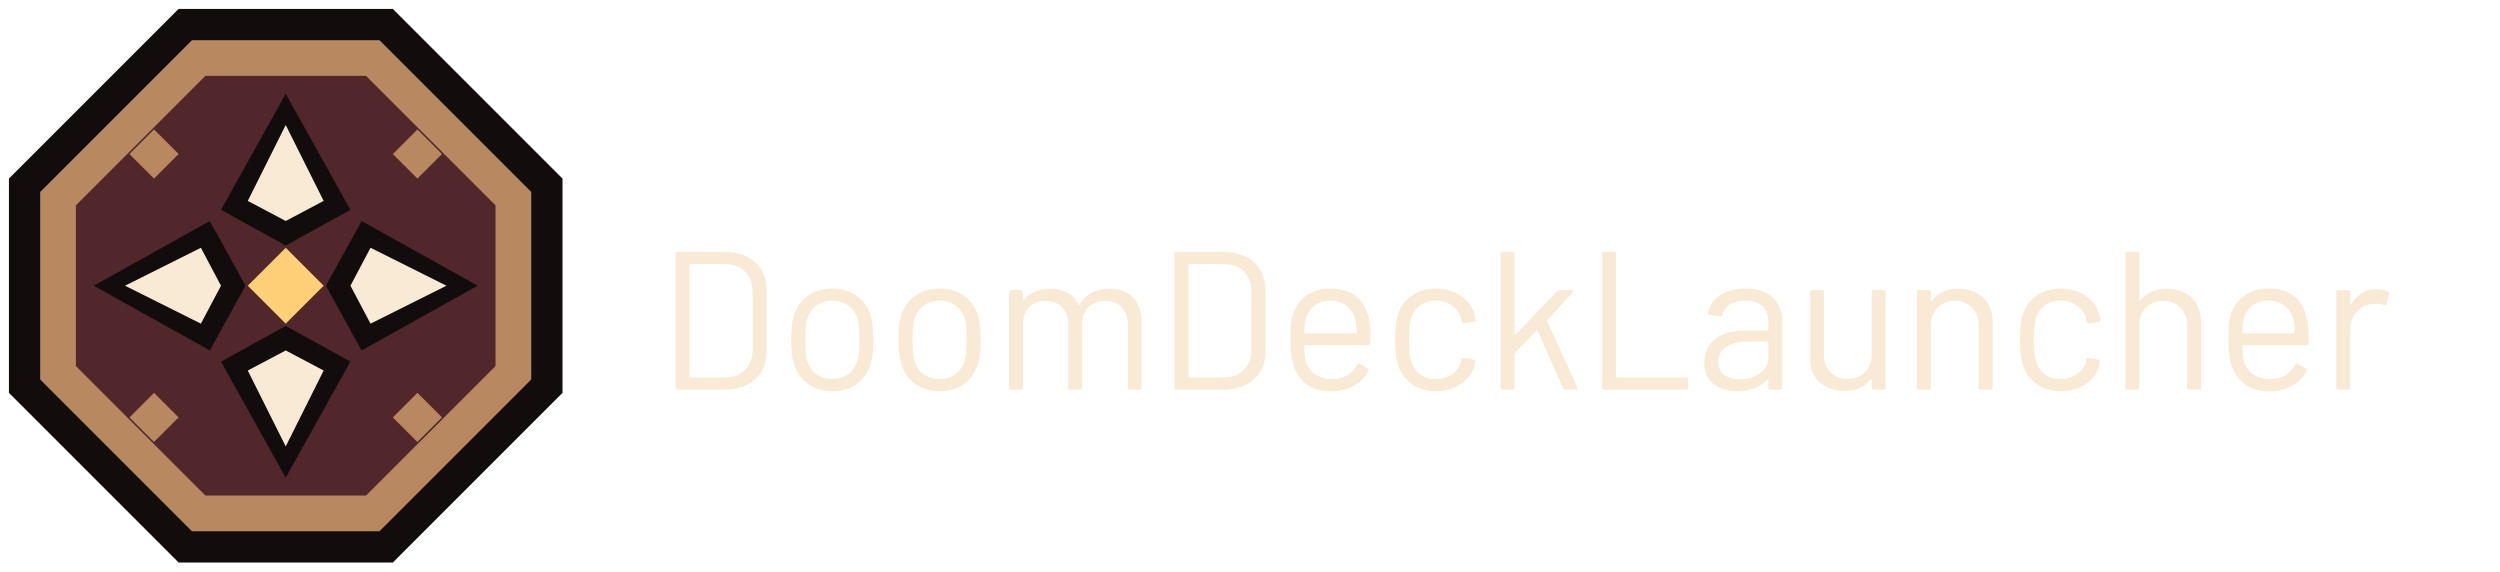
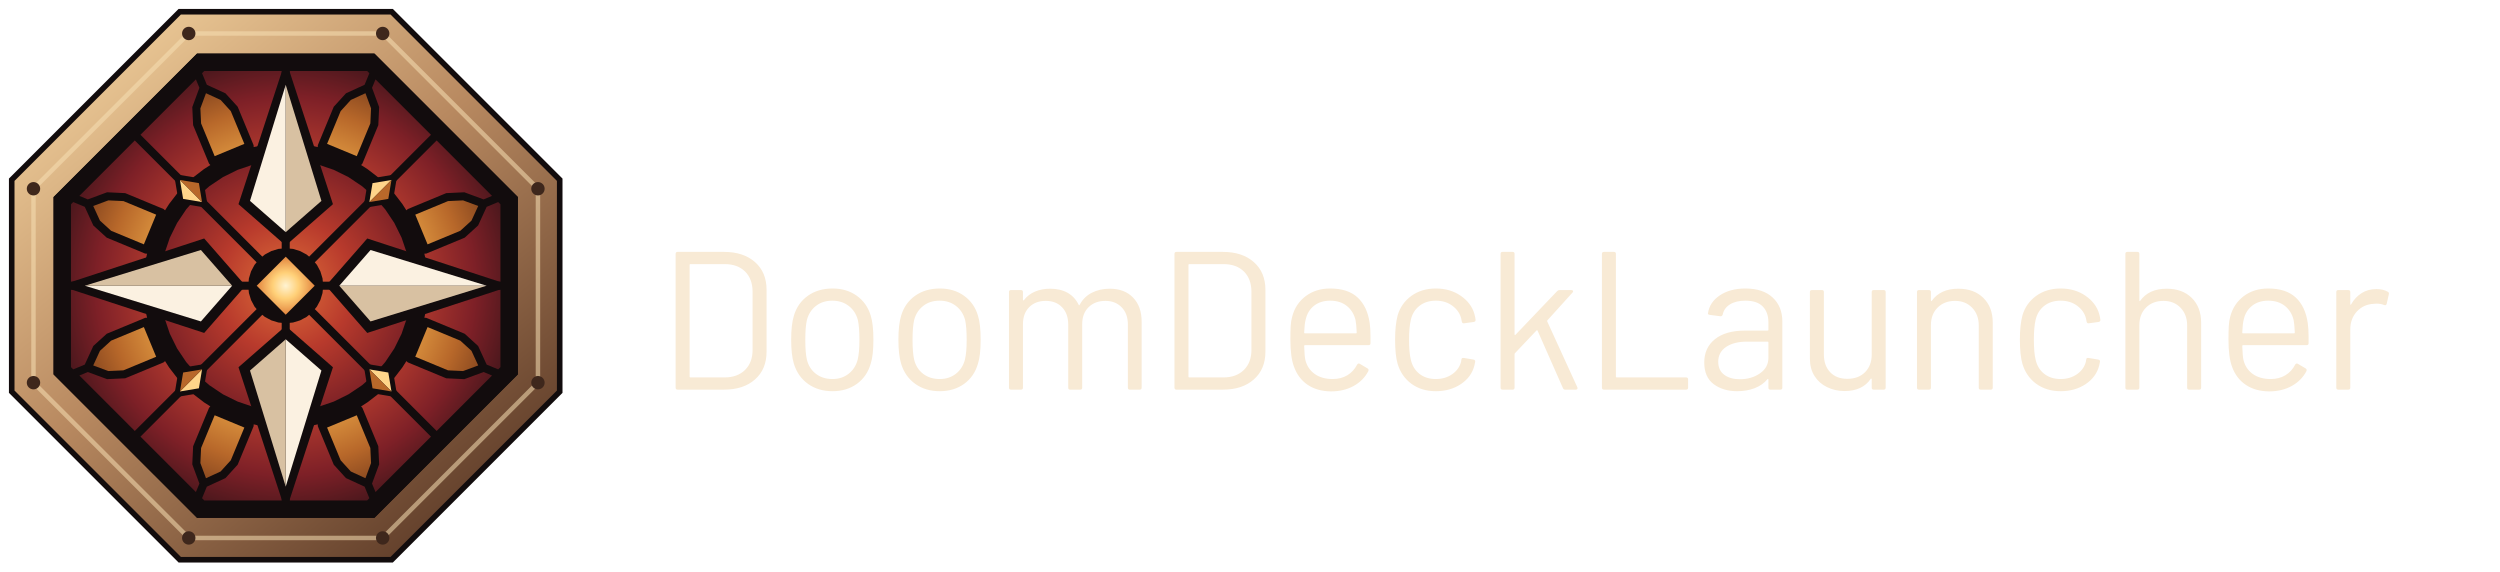
<svg xmlns="http://www.w3.org/2000/svg" width="700" height="160" viewBox="0 0 700 160">
+   <defs>
+     <linearGradient id="gl-metal" gradientUnits="userSpaceOnUse" x1="40" y1="20" x2="216" y2="236">
+       <stop offset="0" stop-color="#EDCB98" />
+       <stop offset="0.45" stop-color="#B88960" />
+       <stop offset="1" stop-color="#5C3A27" />
+     </linearGradient>
+     <radialGradient id="gl-warm" gradientUnits="userSpaceOnUse" cx="128" cy="128" r="60">
+       <stop offset="0" stop-color="#E0703A" />
+       <stop offset="0.5" stop-color="#B83A2C" />
+       <stop offset="1" stop-color="#7A2026" />
+     </radialGradient>
+     <radialGradient id="gl-ruby" gradientUnits="userSpaceOnUse" cx="128" cy="128" r="106">
+       <stop offset="0.55" stop-color="#B23A2E" />
+       <stop offset="0.8" stop-color="#7E2027" />
+       <stop offset="1" stop-color="#43161B" />
+     </radialGradient>
+     <radialGradient id="gl-amber" gradientUnits="userSpaceOnUse" cx="128" cy="128" r="100">
+       <stop offset="0.55" stop-color="#E7A246" />
+       <stop offset="0.8" stop-color="#B8682A" />
+       <stop offset="1" stop-color="#7A3E1C" />
+     </radialGradient>
+     <radialGradient id="gl-ember" gradientUnits="userSpaceOnUse" cx="128" cy="128" r="13">
+       <stop offset="0" stop-color="#FFF3D2" />
+       <stop offset="0.45" stop-color="#FFD078" />
+       <stop offset="1" stop-color="#E2853F" />
+     </radialGradient>
+   </defs>
  <g transform="translate(0 0) scale(0.625)">
-     <path fill="#120C0D" d="M80 4H176L252 80V176L176 252H80L4 176V80Z" />
-     <path fill="#B88960" d="M86 18H170L238 86V170L170 238H86L18 170V86Z" />
-     <path fill="#52272B" d="M92 34H164L222 92V164L164 222H92L34 164V92Z" />
-     <path fill="#120C0D" d="M128 42 157 94 128 110 99 94Z M214 128 162 157 146 128 162 99Z M128 214 99 162 128 146 157 162Z M42 128 94 99 110 128 94 157Z" />
-     <path fill="#F8EAD5" d="M128 56 145 90 128 99 111 90Z M200 128 166 145 157 128 166 111Z M128 200 111 166 128 157 145 166Z M56 128 90 111 99 128 90 145Z" />
-     <path fill="#FFD078" d="M128 111 145 128 128 145 111 128Z" />
-     <path fill="#B88960" d="M69 58 80 69 69 80 58 69Z M187 58 198 69 187 80 176 69Z M69 176 80 187 69 198 58 187Z M187 176 198 187 187 198 176 187Z" />
+     <path fill="#120C0D" d="M80 4 176 4 252 80 252 176 176 252 80 252 4 176 4 80Z" />
+     <path fill="url(#gl-metal)" fill-rule="evenodd" d="M81.04 6.5 174.96 6.5 249.5 81.04 249.5 174.96 174.96 249.5 81.04 249.5 6.5 174.96 6.5 81.04ZM88.28 24 167.72 24 232 88.28 232 167.72 167.72 232 88.28 232 24 167.72 24 88.28Z" />
+     <path fill="#F6DDB2" fill-rule="evenodd" fill-opacity="0.55" d="M84.14 14 171.86 14 242 84.14 242 171.86 171.86 242 84.14 242 14 171.86 14 84.14ZM84.97 16 171.03 16 240 84.97 240 171.03 171.03 240 84.97 240 16 171.03 16 84.97Z" />
+     <path fill="#3E271C" d="M81.56 15a3 3 0 1 0 6 0a3 3 0 1 0 -6 0ZM168.44 15a3 3 0 1 0 6 0a3 3 0 1 0 -6 0ZM238 84.56a3 3 0 1 0 6 0a3 3 0 1 0 -6 0ZM238 171.44a3 3 0 1 0 6 0a3 3 0 1 0 -6 0ZM168.44 241a3 3 0 1 0 6 0a3 3 0 1 0 -6 0ZM81.56 241a3 3 0 1 0 6 0a3 3 0 1 0 -6 0ZM12 171.44a3 3 0 1 0 6 0a3 3 0 1 0 -6 0ZM12 84.56a3 3 0 1 0 6 0a3 3 0 1 0 -6 0Z" />
+     <path fill="#120C0D" d="M88.28 24 167.72 24 232 88.28 232 167.72 167.72 232 88.28 232 24 167.72 24 88.28Z" />
+     <path fill="url(#gl-warm)" d="M129.8 111.37 131.28 111.51 134.43 112.47 137.34 114.02 138.49 114.97 166.38 87.07 162.21 83.42 156.1 79.33 149.51 76.08 142.54 73.72 135.34 72.28 129.8 71.92ZM141.03 117.51 141.98 118.66 143.53 121.57 144.49 124.72 144.63 126.2 184.08 126.2 183.72 120.66 182.28 113.46 179.92 106.49 176.67 99.9 172.58 93.79 168.93 89.62ZM144.63 129.8 144.49 131.28 143.53 134.43 141.98 137.34 141.03 138.49 168.93 166.38 172.58 162.21 176.67 156.1 179.92 149.51 182.28 142.54 183.72 135.34 184.08 129.8ZM138.49 141.03 137.34 141.98 134.43 143.53 131.28 144.49 129.8 144.63 129.8 184.08 135.34 183.72 142.54 182.28 149.51 179.92 156.1 176.67 162.21 172.58 166.38 168.93ZM126.2 144.63 124.72 144.49 121.57 143.53 118.66 141.98 117.51 141.03 89.62 168.93 93.79 172.58 99.9 176.67 106.49 179.92 113.46 182.28 120.66 183.72 126.2 184.08ZM114.97 138.49 114.02 137.34 112.47 134.43 111.51 131.28 111.37 129.8 71.92 129.8 72.28 135.34 73.72 142.54 76.08 149.51 79.33 156.1 83.42 162.21 87.07 166.38ZM111.37 126.2 111.51 124.72 112.47 121.57 114.02 118.66 114.97 117.51 87.07 89.62 83.42 93.79 79.33 99.9 76.08 106.49 73.72 113.46 72.28 120.66 71.92 126.2ZM117.51 114.97 118.66 114.02 121.57 112.47 124.72 111.51 126.2 111.37 126.2 71.92 120.66 72.28 113.46 73.72 106.49 76.08 99.9 79.33 93.79 83.42 89.62 87.07Z" />
+     <path fill="url(#gl-ruby)" d="M164.48 31.8 129.8 31.8 129.8 64.28 133.56 64.44 139.08 65.17 142.35 65.89 142.39 65.03 149.52 47.82 154.99 41.81 163.34 37.97 165.48 32.8ZM193.07 60.38 168.24 35.56 166.67 39.34 169.86 47.97 169.48 56.08 162.35 73.29 161.77 73.94 164.6 75.74 169.01 79.13 171.79 81.67ZM195.62 62.93 174.33 84.21 176.87 86.99 180.26 91.4 182.06 94.23 182.71 93.65 199.92 86.52 208.03 86.14 216.66 89.33 220.44 87.76ZM224.2 126.2 224.2 91.52 223.2 90.52 218.03 92.66 214.19 101.01 208.18 106.48 190.97 113.61 190.11 113.65 190.83 116.92 191.56 122.44 191.72 126.2ZM224.2 164.48 224.2 129.8 191.72 129.8 191.56 133.56 190.83 139.08 190.11 142.35 190.97 142.39 208.18 149.52 214.19 154.99 218.03 163.34 223.2 165.48ZM195.62 193.07 220.44 168.24 216.66 166.67 208.03 169.86 199.92 169.48 182.71 162.35 182.06 161.77 180.26 164.6 176.87 169.01 174.33 171.79ZM193.07 195.62 171.79 174.33 169.01 176.87 164.6 180.26 161.77 182.06 162.35 182.71 169.48 199.92 169.86 208.03 166.67 216.66 168.24 220.44ZM129.8 224.2 164.48 224.2 165.48 223.2 163.34 218.03 154.99 214.19 149.52 208.18 142.39 190.97 142.35 190.11 139.08 190.83 133.56 191.56 129.8 191.72ZM91.52 224.2 126.2 224.2 126.2 191.72 122.44 191.56 116.92 190.83 113.65 190.11 113.61 190.97 106.48 208.18 101.01 214.19 92.66 218.03 90.52 223.2ZM62.93 195.62 87.76 220.44 89.33 216.66 86.14 208.03 86.52 199.92 93.65 182.71 94.23 182.06 91.4 180.26 86.99 176.87 84.21 174.33ZM60.38 193.07 81.67 171.79 79.13 169.01 75.74 164.6 73.94 161.77 73.29 162.35 56.08 169.48 47.97 169.86 39.34 166.67 35.56 168.24ZM31.8 129.8 31.8 164.48 32.8 165.48 37.97 163.34 41.81 154.99 47.82 149.52 65.03 142.39 65.89 142.35 65.17 139.08 64.44 133.56 64.28 129.8ZM31.8 91.52 31.8 126.2 64.28 126.2 64.44 122.44 65.17 116.92 65.89 113.65 65.03 113.61 47.82 106.48 41.81 101.01 37.97 92.66 32.8 90.52ZM60.38 62.93 35.56 87.76 39.34 89.33 47.97 86.14 56.08 86.52 73.29 93.65 73.94 94.23 75.74 91.4 79.13 86.99 81.67 84.21ZM62.93 60.38 84.21 81.67 86.99 79.13 91.4 75.74 94.23 73.94 93.65 73.29 86.52 56.08 86.14 47.97 89.33 39.34 87.76 35.56ZM126.2 31.8 91.52 31.8 90.52 32.8 92.66 37.97 101.01 41.81 106.48 47.82 113.61 65.03 113.65 65.89 116.92 65.17 122.44 64.44 126.2 64.28Z" />
+     <path fill="url(#gl-amber)" d="M146.53 64.45 159.83 69.96 165.91 55.29 166.23 48.54 163.72 41.76 157.16 44.78 152.61 49.78ZM186.04 96.17 191.55 109.47 206.22 103.39 211.22 98.84 214.24 92.28 207.46 89.77 200.71 90.09ZM191.55 146.53 186.04 159.83 200.71 165.91 207.46 166.23 214.24 163.72 211.22 157.16 206.22 152.61ZM159.83 186.04 146.53 191.55 152.61 206.22 157.16 211.22 163.72 214.24 166.23 207.46 165.91 200.71ZM109.47 191.55 96.17 186.04 90.09 200.71 89.77 207.46 92.28 214.24 98.84 211.22 103.39 206.22ZM69.96 159.83 64.45 146.53 49.78 152.61 44.78 157.16 41.76 163.72 48.54 166.23 55.29 165.91ZM64.45 109.47 69.96 96.17 55.29 90.09 48.54 89.77 41.76 92.28 44.78 98.84 49.78 103.39ZM96.17 69.96 109.47 64.45 103.39 49.78 98.84 44.78 92.28 41.76 89.77 48.54 90.09 55.29Z" />
+     <path fill="#120C0D" fill-rule="evenodd" d="M66 128a62 62 0 1 0 124 0a62 62 0 1 0 -124 0ZM70 128a58 58 0 1 0 116 0a58 58 0 1 0 -116 0Z" />
+     <path fill="#120C0D" d="M178.05 77.95 175.87 91.02 162.8 93.2 164.98 80.13ZM178.05 178.05 164.98 175.87 162.8 162.8 175.87 164.98ZM77.95 178.05 80.13 164.98 93.2 162.8 91.02 175.87ZM77.95 77.95 91.02 80.13 93.2 93.2 80.13 91.02Z" />
+     <path fill="#FFD58A" d="M175.38 80.62 165.48 90.52 166.89 82.04ZM175.38 175.38 165.48 165.48 173.96 166.89ZM80.62 175.38 90.52 165.48 89.11 173.96ZM80.62 80.62 90.52 90.52 82.04 89.11Z" />
+     <path fill="#B8682A" d="M175.38 80.62 173.96 89.11 165.48 90.52ZM175.38 175.38 166.89 173.96 165.48 165.48ZM80.62 175.38 82.04 166.89 90.52 165.48ZM80.62 80.62 89.11 82.04 90.52 90.52Z" />
+     <path fill="#120C0D" d="M128 26.75 149.16 91.47 128 109.98 106.84 91.47ZM229.25 128 164.53 149.16 146.02 128 164.53 106.84ZM128 229.25 106.84 164.53 128 146.02 149.16 164.53ZM26.75 128 91.47 106.84 109.98 128 91.47 149.16Z" />
+     <path fill="#FBF1E1" d="M128 38 128 104 112 90ZM218 128 152 128 166 112ZM128 218 128 152 144 166ZM38 128 104 128 90 144Z" />
+     <path fill="#D8C1A2" d="M128 38 144 90 128 104ZM218 128 166 144 152 128ZM128 218 112 166 128 152ZM38 128 90 112 104 128Z" />
+     <path fill="#120C0D" d="M128 110 146 128 128 146 110 128Z" />
+     <path fill="url(#gl-ember)" d="M128 115 141 128 128 141 115 128Z" />
  </g>
  <g transform="translate(184 54) scale(1.45)">
-     <g transform="translate(0 38) scale(0.038 -0.038)">
-       <path fill="#F8EAD5" d="M94 10V690Q94 700 104 700H340Q439 700 497.5 648.0Q556 596 556 507V193Q556 104 497.5 52.0Q439 0 340 0H104Q94 0 94 10ZM169 62H343Q408 62 446.5 100.0Q485 138 485 202V497Q485 562 447.0 600.0Q409 638 343 638H169Q165 638 165 634V66Q165 62 169 62Z" />
-     </g>
-     <g transform="translate(23.484 38) scale(0.038 -0.038)">
-       <path fill="#F8EAD5" d="M77 131Q63 177 63 254Q63 331 77 376Q96 440 148.0 477.0Q200 514 274 514Q345 514 396.5 477.0Q448 440 467 377Q481 334 481 254Q481 173 467 131Q448 66 396.5 29.0Q345 -8 273 -8Q201 -8 149.0 29.0Q97 66 77 131ZM401 152Q410 188 410 253Q410 319 402 354Q390 399 355.5 425.5Q321 452 272 452Q223 452 189.0 425.5Q155 399 143 354Q135 319 135 253Q135 187 143 152Q154 107 188.5 80.5Q223 54 273 54Q321 54 355.0 80.5Q389 107 401 152Z" />
-     </g>
-     <g transform="translate(44.194 38) scale(0.038 -0.038)">
-       <path fill="#F8EAD5" d="M77 131Q63 177 63 254Q63 331 77 376Q96 440 148.0 477.0Q200 514 274 514Q345 514 396.5 477.0Q448 440 467 377Q481 334 481 254Q481 173 467 131Q448 66 396.5 29.0Q345 -8 273 -8Q201 -8 149.0 29.0Q97 66 77 131ZM401 152Q410 188 410 253Q410 319 402 354Q390 399 355.5 425.5Q321 452 272 452Q223 452 189.0 425.5Q155 399 143 354Q135 319 135 253Q135 187 143 152Q154 107 188.5 80.5Q223 54 273 54Q321 54 355.0 80.5Q389 107 401 152Z" />
-     </g>
-     <g transform="translate(64.904 38) scale(0.038 -0.038)">
-       <path fill="#F8EAD5" d="M754 345V10Q754 0 744 0H694Q684 0 684 10V331Q684 386 652.5 418.5Q621 451 570 451Q517 451 484.5 419.0Q452 387 452 333V10Q452 0 442 0H391Q381 0 381 10V331Q381 386 350.0 418.5Q319 451 267 451Q214 451 182.5 419.0Q151 387 151 333V10Q151 0 141 0H90Q80 0 80 10V496Q80 506 90 506H141Q151 506 151 496V456Q151 454 152.5 453.5Q154 453 156 455Q178 484 212.5 498.5Q247 513 289 513Q341 513 378.0 492.0Q415 471 434 431Q436 426 439 431Q461 472 501.0 492.5Q541 513 592 513Q667 513 710.5 468.0Q754 423 754 345Z" />
-     </g>
-     <g transform="translate(96.33 38) scale(0.038 -0.038)">
-       <path fill="#F8EAD5" d="M94 10V690Q94 700 104 700H340Q439 700 497.5 648.0Q556 596 556 507V193Q556 104 497.5 52.0Q439 0 340 0H104Q94 0 94 10ZM169 62H343Q408 62 446.5 100.0Q485 138 485 202V497Q485 562 447.0 600.0Q409 638 343 638H169Q165 638 165 634V66Q165 62 169 62Z" />
-     </g>
-     <g transform="translate(119.814 38) scale(0.038 -0.038)">
-       <path fill="#F8EAD5" d="M472 268V236Q472 226 462 226H139Q135 226 135 222Q137 167 141 151Q152 106 188.0 80.0Q224 54 280 54Q322 54 354.0 73.0Q386 92 404 127Q410 136 418 131L457 108Q465 103 461 94Q436 46 386.0 18.5Q336 -9 271 -9Q200 -8 152.0 25.0Q104 58 83 117Q65 165 65 255Q65 297 66.5 323.5Q68 350 74 371Q91 436 142.5 475.0Q194 514 267 514Q358 514 407.0 468.0Q456 422 468 338Q472 310 472 268ZM143 358Q137 337 135 290Q135 286 139 286H398Q402 286 402 290Q400 335 396 354Q385 399 351.5 425.5Q318 452 267 452Q218 452 185.5 426.5Q153 401 143 358Z" />
-     </g>
-     <g transform="translate(140.068 38) scale(0.038 -0.038)">
-       <path fill="#F8EAD5" d="M77 131Q64 175 64 255Q64 327 77 377Q95 439 147.0 476.5Q199 514 271 514Q344 514 397.5 477.0Q451 440 467 385Q472 367 473 355V353Q473 346 464 344L414 337H412Q405 337 403 346L400 361Q391 399 356.0 425.5Q321 452 271 452Q221 452 187.5 425.5Q154 399 144 355Q135 317 135 254Q135 188 144 152Q154 107 187.5 80.5Q221 54 271 54Q320 54 355.5 79.5Q391 105 400 145V149L401 153Q402 163 413 161L462 153Q472 151 471 142L467 122Q452 64 398.0 28.0Q344 -8 271 -8Q199 -8 147.5 29.5Q96 67 77 131Z" />
-     </g>
-     <g transform="translate(159.828 38) scale(0.038 -0.038)">
-       <path fill="#F8EAD5" d="M80 10V690Q80 700 90 700H141Q151 700 151 690V281Q151 279 152.5 278.0Q154 277 156 279L368 501Q373 506 380 506H440Q446 506 448.0 502.0Q450 498 446 494L318 352Q316 350 317 347L470 12L471 8Q471 0 462 0H408Q400 0 397 8L268 300Q266 304 263 301L153 185Q151 183 151 180V10Q151 0 141 0H90Q80 0 80 10Z" />
-     </g>
-     <g transform="translate(178.866 38) scale(0.038 -0.038)">
-       <path fill="#F8EAD5" d="M94 10V690Q94 700 104 700H155Q165 700 165 690V66Q165 62 169 62H522Q532 62 532 52V10Q532 0 522 0H104Q94 0 94 10Z" />
-     </g>
-     <g transform="translate(200.45 38) scale(0.038 -0.038)">
-       <path fill="#F8EAD5" d="M443 346V10Q443 0 433 0H382Q372 0 372 10V51Q372 53 370.5 54.0Q369 55 367 53Q342 23 302.0 7.5Q262 -8 213 -8Q142 -8 94.0 28.0Q46 64 46 138Q46 213 100.5 256.5Q155 300 252 300H368Q372 300 372 304V342Q372 393 343.5 422.5Q315 452 255 452Q207 452 177.0 433.5Q147 415 140 382Q137 372 128 373L74 380Q63 382 65 388Q73 444 125.0 479.0Q177 514 255 514Q345 514 394.0 468.0Q443 422 443 346ZM372 162V240Q372 244 368 244H263Q197 244 157.0 217.0Q117 190 117 142Q117 98 147.5 75.5Q178 53 227 53Q286 53 329.0 82.5Q372 112 372 162Z" />
-     </g>
-     <g transform="translate(219.868 38) scale(0.038 -0.038)">
-       <path fill="#F8EAD5" d="M396 506H447Q457 506 457 496V10Q457 0 447 0H396Q386 0 386 10V53Q386 55 384.0 56.0Q382 57 381 55Q339 -7 248 -7Q200 -7 159.5 12.5Q119 32 95.5 69.0Q72 106 72 158V496Q72 506 82 506H133Q143 506 143 496V179Q143 122 175.0 88.5Q207 55 262 55Q319 55 352.5 89.0Q386 123 386 179V496Q386 506 396 506Z" />
-     </g>
-     <g transform="translate(240.236 38) scale(0.038 -0.038)">
-       <path fill="#F8EAD5" d="M465 340V10Q465 0 455 0H404Q394 0 394 10V326Q394 381 360.5 416.0Q327 451 274 451Q219 451 185.0 417.0Q151 383 151 328V10Q151 0 141 0H90Q80 0 80 10V496Q80 506 90 506H141Q151 506 151 496V453Q151 451 152.5 450.0Q154 449 155 451Q199 513 290 513Q370 513 417.5 466.0Q465 419 465 340Z" />
-     </g>
-     <g transform="translate(260.718 38) scale(0.038 -0.038)">
-       <path fill="#F8EAD5" d="M77 131Q64 175 64 255Q64 327 77 377Q95 439 147.0 476.5Q199 514 271 514Q344 514 397.5 477.0Q451 440 467 385Q472 367 473 355V353Q473 346 464 344L414 337H412Q405 337 403 346L400 361Q391 399 356.0 425.5Q321 452 271 452Q221 452 187.5 425.5Q154 399 144 355Q135 317 135 254Q135 188 144 152Q154 107 187.5 80.5Q221 54 271 54Q320 54 355.5 79.5Q391 105 400 145V149L401 153Q402 163 413 161L462 153Q472 151 471 142L467 122Q452 64 398.0 28.0Q344 -8 271 -8Q199 -8 147.5 29.5Q96 67 77 131Z" />
-     </g>
-     <g transform="translate(280.478 38) scale(0.038 -0.038)">
-       <path fill="#F8EAD5" d="M465 340V10Q465 0 455 0H404Q394 0 394 10V326Q394 381 360.5 416.0Q327 451 274 451Q219 451 185.0 417.0Q151 383 151 328V10Q151 0 141 0H90Q80 0 80 10V690Q80 700 90 700H141Q151 700 151 690V453Q151 451 152.5 450.0Q154 449 155 451Q199 513 290 513Q370 513 417.5 466.0Q465 419 465 340Z" />
-     </g>
-     <g transform="translate(300.96 38) scale(0.038 -0.038)">
-       <path fill="#F8EAD5" d="M472 268V236Q472 226 462 226H139Q135 226 135 222Q137 167 141 151Q152 106 188.0 80.0Q224 54 280 54Q322 54 354.0 73.0Q386 92 404 127Q410 136 418 131L457 108Q465 103 461 94Q436 46 386.0 18.5Q336 -9 271 -9Q200 -8 152.0 25.0Q104 58 83 117Q65 165 65 255Q65 297 66.5 323.5Q68 350 74 371Q91 436 142.5 475.0Q194 514 267 514Q358 514 407.0 468.0Q456 422 468 338Q472 310 472 268ZM143 358Q137 337 135 290Q135 286 139 286H398Q402 286 402 290Q400 335 396 354Q385 399 351.5 425.5Q318 452 267 452Q218 452 185.5 426.5Q153 401 143 358Z" />
-     </g>
-     <g transform="translate(321.214 38) scale(0.038 -0.038)">
-       <path fill="#F8EAD5" d="M341 498Q349 494 347 485L336 436Q333 426 323 430Q306 437 284 437L271 436Q219 434 185.0 397.5Q151 361 151 305V10Q151 0 141 0H90Q80 0 80 10V496Q80 506 90 506H141Q151 506 151 496V435Q151 432 152.5 431.5Q154 431 155 433Q176 470 208.5 490.5Q241 511 284 511Q317 511 341 498Z" />
-     </g>
+     <path fill="#F8EAD5" d="M3.57 37.62V11.78Q3.57 11.4 3.95 11.4H12.92Q16.68 11.4 18.91 13.38Q21.13 15.35 21.13 18.73V30.67Q21.13 34.05 18.91 36.02Q16.68 38 12.92 38H3.95Q3.57 38 3.57 37.62ZM6.42 35.64H13.03Q15.5 35.64 16.97 34.2Q18.43 32.76 18.43 30.32V19.11Q18.43 16.64 16.99 15.2Q15.54 13.76 13.03 13.76H6.42Q6.27 13.76 6.27 13.91V35.49Q6.27 35.64 6.42 35.64ZM26.41 33.02Q25.88 31.27 25.88 28.35Q25.88 25.42 26.41 23.71Q27.13 21.28 29.11 19.87Q31.08 18.47 33.9 18.47Q36.59 18.47 38.55 19.87Q40.51 21.28 41.23 23.67Q41.76 25.31 41.76 28.35Q41.76 31.43 41.23 33.02Q40.51 35.49 38.55 36.9Q36.59 38.3 33.86 38.3Q31.12 38.3 29.15 36.9Q27.17 35.49 26.41 33.02ZM38.72 32.22Q39.06 30.86 39.06 28.39Q39.06 25.88 38.76 24.55Q38.3 22.84 36.99 21.83Q35.68 20.82 33.82 20.82Q31.96 20.82 30.67 21.83Q29.37 22.84 28.92 24.55Q28.61 25.88 28.61 28.39Q28.61 30.89 28.92 32.22Q29.34 33.93 30.65 34.94Q31.96 35.95 33.86 35.95Q35.68 35.95 36.97 34.94Q38.27 33.93 38.72 32.22ZM47.12 33.02Q46.59 31.27 46.59 28.35Q46.59 25.42 47.12 23.71Q47.84 21.28 49.82 19.87Q51.79 18.47 54.61 18.47Q57.3 18.47 59.26 19.87Q61.22 21.28 61.94 23.67Q62.47 25.31 62.47 28.35Q62.47 31.43 61.94 33.02Q61.22 35.49 59.26 36.9Q57.3 38.3 54.57 38.3Q51.83 38.3 49.86 36.9Q47.88 35.49 47.12 33.02ZM59.43 32.22Q59.77 30.86 59.77 28.39Q59.77 25.88 59.47 24.55Q59.01 22.84 57.7 21.83Q56.39 20.82 54.53 20.82Q52.67 20.82 51.38 21.83Q50.08 22.84 49.63 24.55Q49.32 25.88 49.32 28.39Q49.32 30.89 49.63 32.22Q50.05 33.93 51.36 34.94Q52.67 35.95 54.57 35.95Q56.39 35.95 57.68 34.94Q58.98 33.93 59.43 32.22ZM93.56 24.89V37.62Q93.56 38 93.18 38H91.28Q90.9 38 90.9 37.62V25.42Q90.9 23.33 89.7 22.1Q88.5 20.86 86.56 20.86Q84.55 20.86 83.31 22.08Q82.08 23.29 82.08 25.35V37.62Q82.08 38 81.7 38H79.76Q79.38 38 79.38 37.62V25.42Q79.38 23.33 78.2 22.1Q77.03 20.86 75.05 20.86Q73.04 20.86 71.84 22.08Q70.64 23.29 70.64 25.35V37.62Q70.64 38 70.26 38H68.32Q67.94 38 67.94 37.62V19.15Q67.94 18.77 68.32 18.77H70.26Q70.64 18.77 70.64 19.15V20.67Q70.64 20.75 70.7 20.77Q70.76 20.79 70.83 20.71Q71.67 19.61 72.98 19.06Q74.29 18.51 75.89 18.51Q77.86 18.51 79.27 19.3Q80.67 20.1 81.4 21.62Q81.47 21.81 81.59 21.62Q82.42 20.06 83.94 19.29Q85.46 18.51 87.4 18.51Q90.25 18.51 91.9 20.22Q93.56 21.93 93.56 24.89ZM99.9 37.62V11.78Q99.9 11.4 100.28 11.4H109.25Q113.01 11.4 115.23 13.38Q117.46 15.35 117.46 18.73V30.67Q117.46 34.05 115.23 36.02Q113.01 38 109.25 38H100.28Q99.9 38 99.9 37.62ZM102.75 35.64H109.36Q111.83 35.64 113.3 34.2Q114.76 32.76 114.76 30.32V19.11Q114.76 16.64 113.32 15.2Q111.87 13.76 109.36 13.76H102.75Q102.6 13.76 102.6 13.91V35.49Q102.6 35.64 102.75 35.64ZM137.75 27.82V29.03Q137.75 29.41 137.37 29.41H125.1Q124.94 29.41 124.94 29.56Q125.02 31.65 125.17 32.26Q125.59 33.97 126.96 34.96Q128.33 35.95 130.45 35.95Q132.05 35.95 133.27 35.23Q134.48 34.5 135.17 33.17Q135.39 32.83 135.7 33.02L137.18 33.9Q137.48 34.09 137.33 34.43Q136.38 36.25 134.48 37.3Q132.58 38.34 130.11 38.34Q127.41 38.3 125.59 37.05Q123.77 35.8 122.97 33.55Q122.28 31.73 122.28 28.31Q122.28 26.71 122.34 25.71Q122.4 24.7 122.63 23.9Q123.27 21.43 125.23 19.95Q127.19 18.47 129.96 18.47Q133.42 18.47 135.28 20.22Q137.14 21.96 137.6 25.16Q137.75 26.22 137.75 27.82ZM125.25 24.4Q125.02 25.19 124.94 26.98Q124.94 27.13 125.1 27.13H134.94Q135.09 27.13 135.09 26.98Q135.01 25.27 134.86 24.55Q134.44 22.84 133.17 21.83Q131.9 20.82 129.96 20.82Q128.1 20.82 126.86 21.79Q125.63 22.76 125.25 24.4ZM142.99 33.02Q142.5 31.35 142.5 28.31Q142.5 25.57 142.99 23.67Q143.68 21.32 145.65 19.89Q147.63 18.47 150.37 18.47Q153.14 18.47 155.17 19.87Q157.21 21.28 157.81 23.37Q158 24.05 158.04 24.51V24.59Q158.04 24.85 157.7 24.93L155.8 25.19H155.72Q155.46 25.19 155.38 24.85L155.27 24.28Q154.93 22.84 153.6 21.83Q152.27 20.82 150.37 20.82Q148.47 20.82 147.19 21.83Q145.92 22.84 145.54 24.51Q145.2 25.95 145.2 28.35Q145.2 30.86 145.54 32.22Q145.92 33.93 147.19 34.94Q148.47 35.95 150.37 35.95Q152.23 35.95 153.58 34.98Q154.93 34.01 155.27 32.49V32.34L155.31 32.19Q155.34 31.81 155.76 31.88L157.62 32.19Q158 32.26 157.97 32.6L157.81 33.36Q157.24 35.57 155.19 36.94Q153.14 38.3 150.37 38.3Q147.63 38.3 145.67 36.88Q143.72 35.45 142.99 33.02ZM162.87 37.62V11.78Q162.87 11.4 163.25 11.4H165.19Q165.57 11.4 165.57 11.78V27.32Q165.57 27.4 165.62 27.44Q165.68 27.47 165.76 27.4L173.81 18.96Q174 18.77 174.27 18.77H176.55Q176.78 18.77 176.85 18.92Q176.93 19.08 176.78 19.23L171.91 24.62Q171.84 24.7 171.87 24.81L177.69 37.54L177.73 37.7Q177.73 38 177.38 38H175.33Q175.03 38 174.91 37.7L170.01 26.6Q169.94 26.45 169.82 26.56L165.64 30.97Q165.57 31.05 165.57 31.16V37.62Q165.57 38 165.19 38H163.25Q162.87 38 162.87 37.62ZM182.44 37.62V11.78Q182.44 11.4 182.82 11.4H184.76Q185.14 11.4 185.14 11.78V35.49Q185.14 35.64 185.29 35.64H198.7Q199.08 35.64 199.08 36.02V37.62Q199.08 38 198.7 38H182.82Q182.44 38 182.44 37.62ZM217.28 24.85V37.62Q217.28 38 216.9 38H214.97Q214.59 38 214.59 37.62V36.06Q214.59 35.99 214.53 35.95Q214.47 35.91 214.4 35.99Q213.45 37.13 211.93 37.72Q210.41 38.3 208.54 38.3Q205.85 38.3 204.02 36.94Q202.2 35.57 202.2 32.76Q202.2 29.91 204.27 28.25Q206.34 26.6 210.03 26.6H214.43Q214.59 26.6 214.59 26.45V25Q214.59 23.07 213.5 21.95Q212.42 20.82 210.14 20.82Q208.32 20.82 207.18 21.53Q206.04 22.23 205.77 23.48Q205.66 23.86 205.31 23.83L203.26 23.56Q202.84 23.48 202.92 23.26Q203.22 21.13 205.2 19.8Q207.18 18.47 210.14 18.47Q213.56 18.47 215.42 20.22Q217.28 21.96 217.28 24.85ZM214.59 31.84V28.88Q214.59 28.73 214.43 28.73H210.44Q207.94 28.73 206.42 29.75Q204.9 30.78 204.9 32.6Q204.9 34.28 206.06 35.13Q207.21 35.99 209.08 35.99Q211.32 35.99 212.95 34.86Q214.59 33.74 214.59 31.84ZM234.92 18.77H236.85Q237.23 18.77 237.23 19.15V37.62Q237.23 38 236.85 38H234.92Q234.54 38 234.54 37.62V35.99Q234.54 35.91 234.46 35.87Q234.38 35.83 234.35 35.91Q232.75 38.27 229.29 38.27Q227.47 38.27 225.93 37.52Q224.39 36.78 223.5 35.38Q222.6 33.97 222.6 32V19.15Q222.6 18.77 222.98 18.77H224.92Q225.3 18.77 225.3 19.15V31.2Q225.3 33.36 226.52 34.64Q227.73 35.91 229.82 35.91Q231.99 35.91 233.26 34.62Q234.54 33.33 234.54 31.2V19.15Q234.54 18.77 234.92 18.77ZM257.91 25.08V37.62Q257.91 38 257.53 38H255.59Q255.21 38 255.21 37.62V25.61Q255.21 23.52 253.94 22.19Q252.66 20.86 250.65 20.86Q248.56 20.86 247.27 22.15Q245.97 23.45 245.97 25.54V37.62Q245.97 38 245.59 38H243.66Q243.28 38 243.28 37.62V19.15Q243.28 18.77 243.66 18.77H245.59Q245.97 18.77 245.97 19.15V20.79Q245.97 20.86 246.03 20.9Q246.09 20.94 246.13 20.86Q247.8 18.51 251.26 18.51Q254.3 18.51 256.1 20.29Q257.91 22.08 257.91 25.08ZM263.64 33.02Q263.15 31.35 263.15 28.31Q263.15 25.57 263.64 23.67Q264.33 21.32 266.3 19.89Q268.28 18.47 271.02 18.47Q273.79 18.47 275.82 19.87Q277.86 21.28 278.46 23.37Q278.65 24.05 278.69 24.51V24.59Q278.69 24.85 278.35 24.93L276.45 25.19H276.37Q276.11 25.19 276.03 24.85L275.92 24.28Q275.58 22.84 274.25 21.83Q272.92 20.82 271.02 20.82Q269.12 20.82 267.84 21.83Q266.57 22.84 266.19 24.51Q265.85 25.95 265.85 28.35Q265.85 30.86 266.19 32.22Q266.57 33.93 267.84 34.94Q269.12 35.95 271.02 35.95Q272.88 35.95 274.23 34.98Q275.58 34.01 275.92 32.49V32.34L275.96 32.19Q275.99 31.81 276.41 31.88L278.27 32.19Q278.65 32.26 278.62 32.6L278.46 33.36Q277.89 35.57 275.84 36.94Q273.79 38.3 271.02 38.3Q268.28 38.3 266.32 36.88Q264.37 35.45 263.64 33.02ZM298.15 25.08V37.62Q298.15 38 297.77 38H295.83Q295.45 38 295.45 37.62V25.61Q295.45 23.52 294.18 22.19Q292.9 20.86 290.89 20.86Q288.8 20.86 287.51 22.15Q286.22 23.45 286.22 25.54V37.62Q286.22 38 285.84 38H283.9Q283.52 38 283.52 37.62V11.78Q283.52 11.4 283.9 11.4H285.84Q286.22 11.4 286.22 11.78V20.79Q286.22 20.86 286.27 20.9Q286.33 20.94 286.37 20.86Q288.04 18.51 291.5 18.51Q294.54 18.51 296.34 20.29Q298.15 22.08 298.15 25.08ZM318.9 27.82V29.03Q318.9 29.41 318.52 29.41H306.24Q306.09 29.41 306.09 29.56Q306.17 31.65 306.32 32.26Q306.74 33.97 308.1 34.96Q309.47 35.95 311.6 35.95Q313.2 35.95 314.41 35.23Q315.63 34.5 316.31 33.17Q316.54 32.83 316.84 33.02L318.33 33.9Q318.63 34.09 318.48 34.43Q317.53 36.25 315.63 37.3Q313.73 38.34 311.26 38.34Q308.56 38.3 306.74 37.05Q304.91 35.8 304.11 33.55Q303.43 31.73 303.43 28.31Q303.43 26.71 303.49 25.71Q303.54 24.7 303.77 23.9Q304.42 21.43 306.37 19.95Q308.33 18.47 311.11 18.47Q314.56 18.47 316.43 20.22Q318.29 21.96 318.74 25.16Q318.9 26.22 318.9 27.82ZM306.39 24.4Q306.17 25.19 306.09 26.98Q306.09 27.13 306.24 27.13H316.08Q316.24 27.13 316.24 26.98Q316.16 25.27 316.01 24.55Q315.59 22.84 314.32 21.83Q313.04 20.82 311.11 20.82Q309.24 20.82 308.01 21.79Q306.77 22.76 306.39 24.4ZM334.17 19.08Q334.48 19.23 334.4 19.57L333.98 21.43Q333.87 21.81 333.49 21.66Q332.84 21.39 332.01 21.39L331.51 21.43Q329.54 21.51 328.24 22.89Q326.95 24.28 326.95 26.41V37.62Q326.95 38 326.57 38H324.63Q324.25 38 324.25 37.62V19.15Q324.25 18.77 324.63 18.77H326.57Q326.95 18.77 326.95 19.15V21.47Q326.95 21.58 327.01 21.6Q327.07 21.62 327.1 21.55Q327.9 20.14 329.14 19.36Q330.37 18.58 332.01 18.58Q333.26 18.58 334.17 19.08Z" />
  </g>
</svg>
